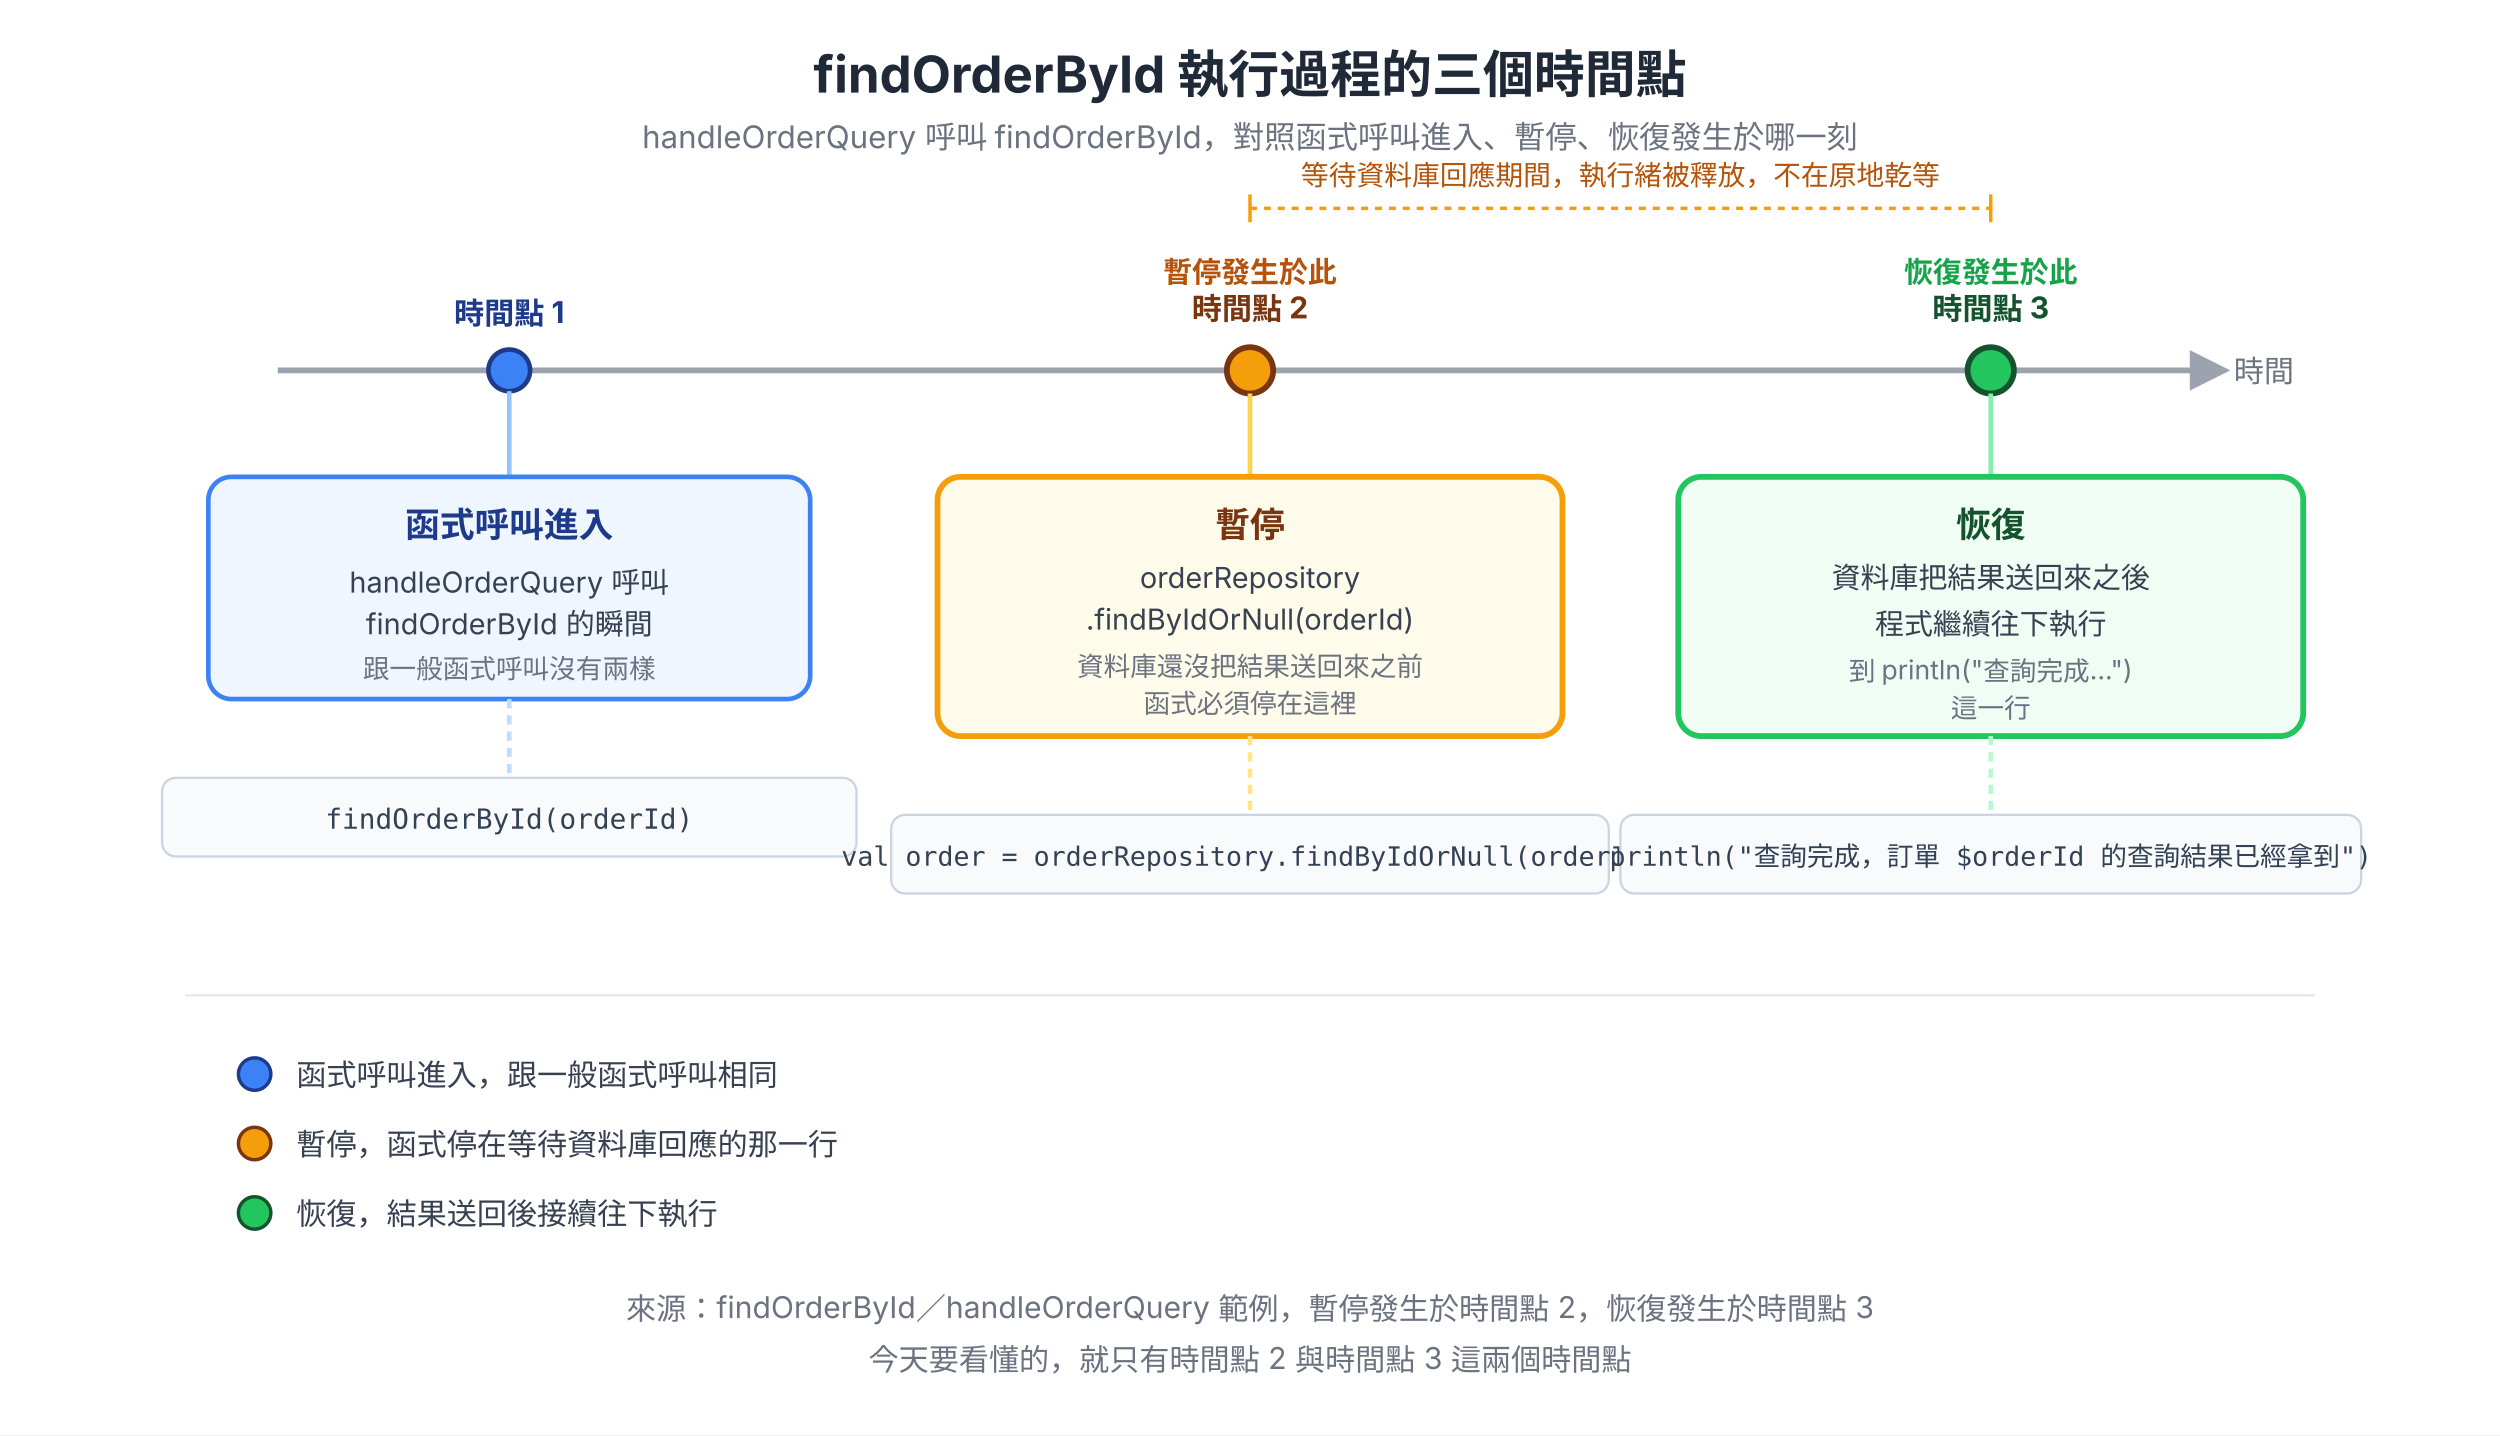
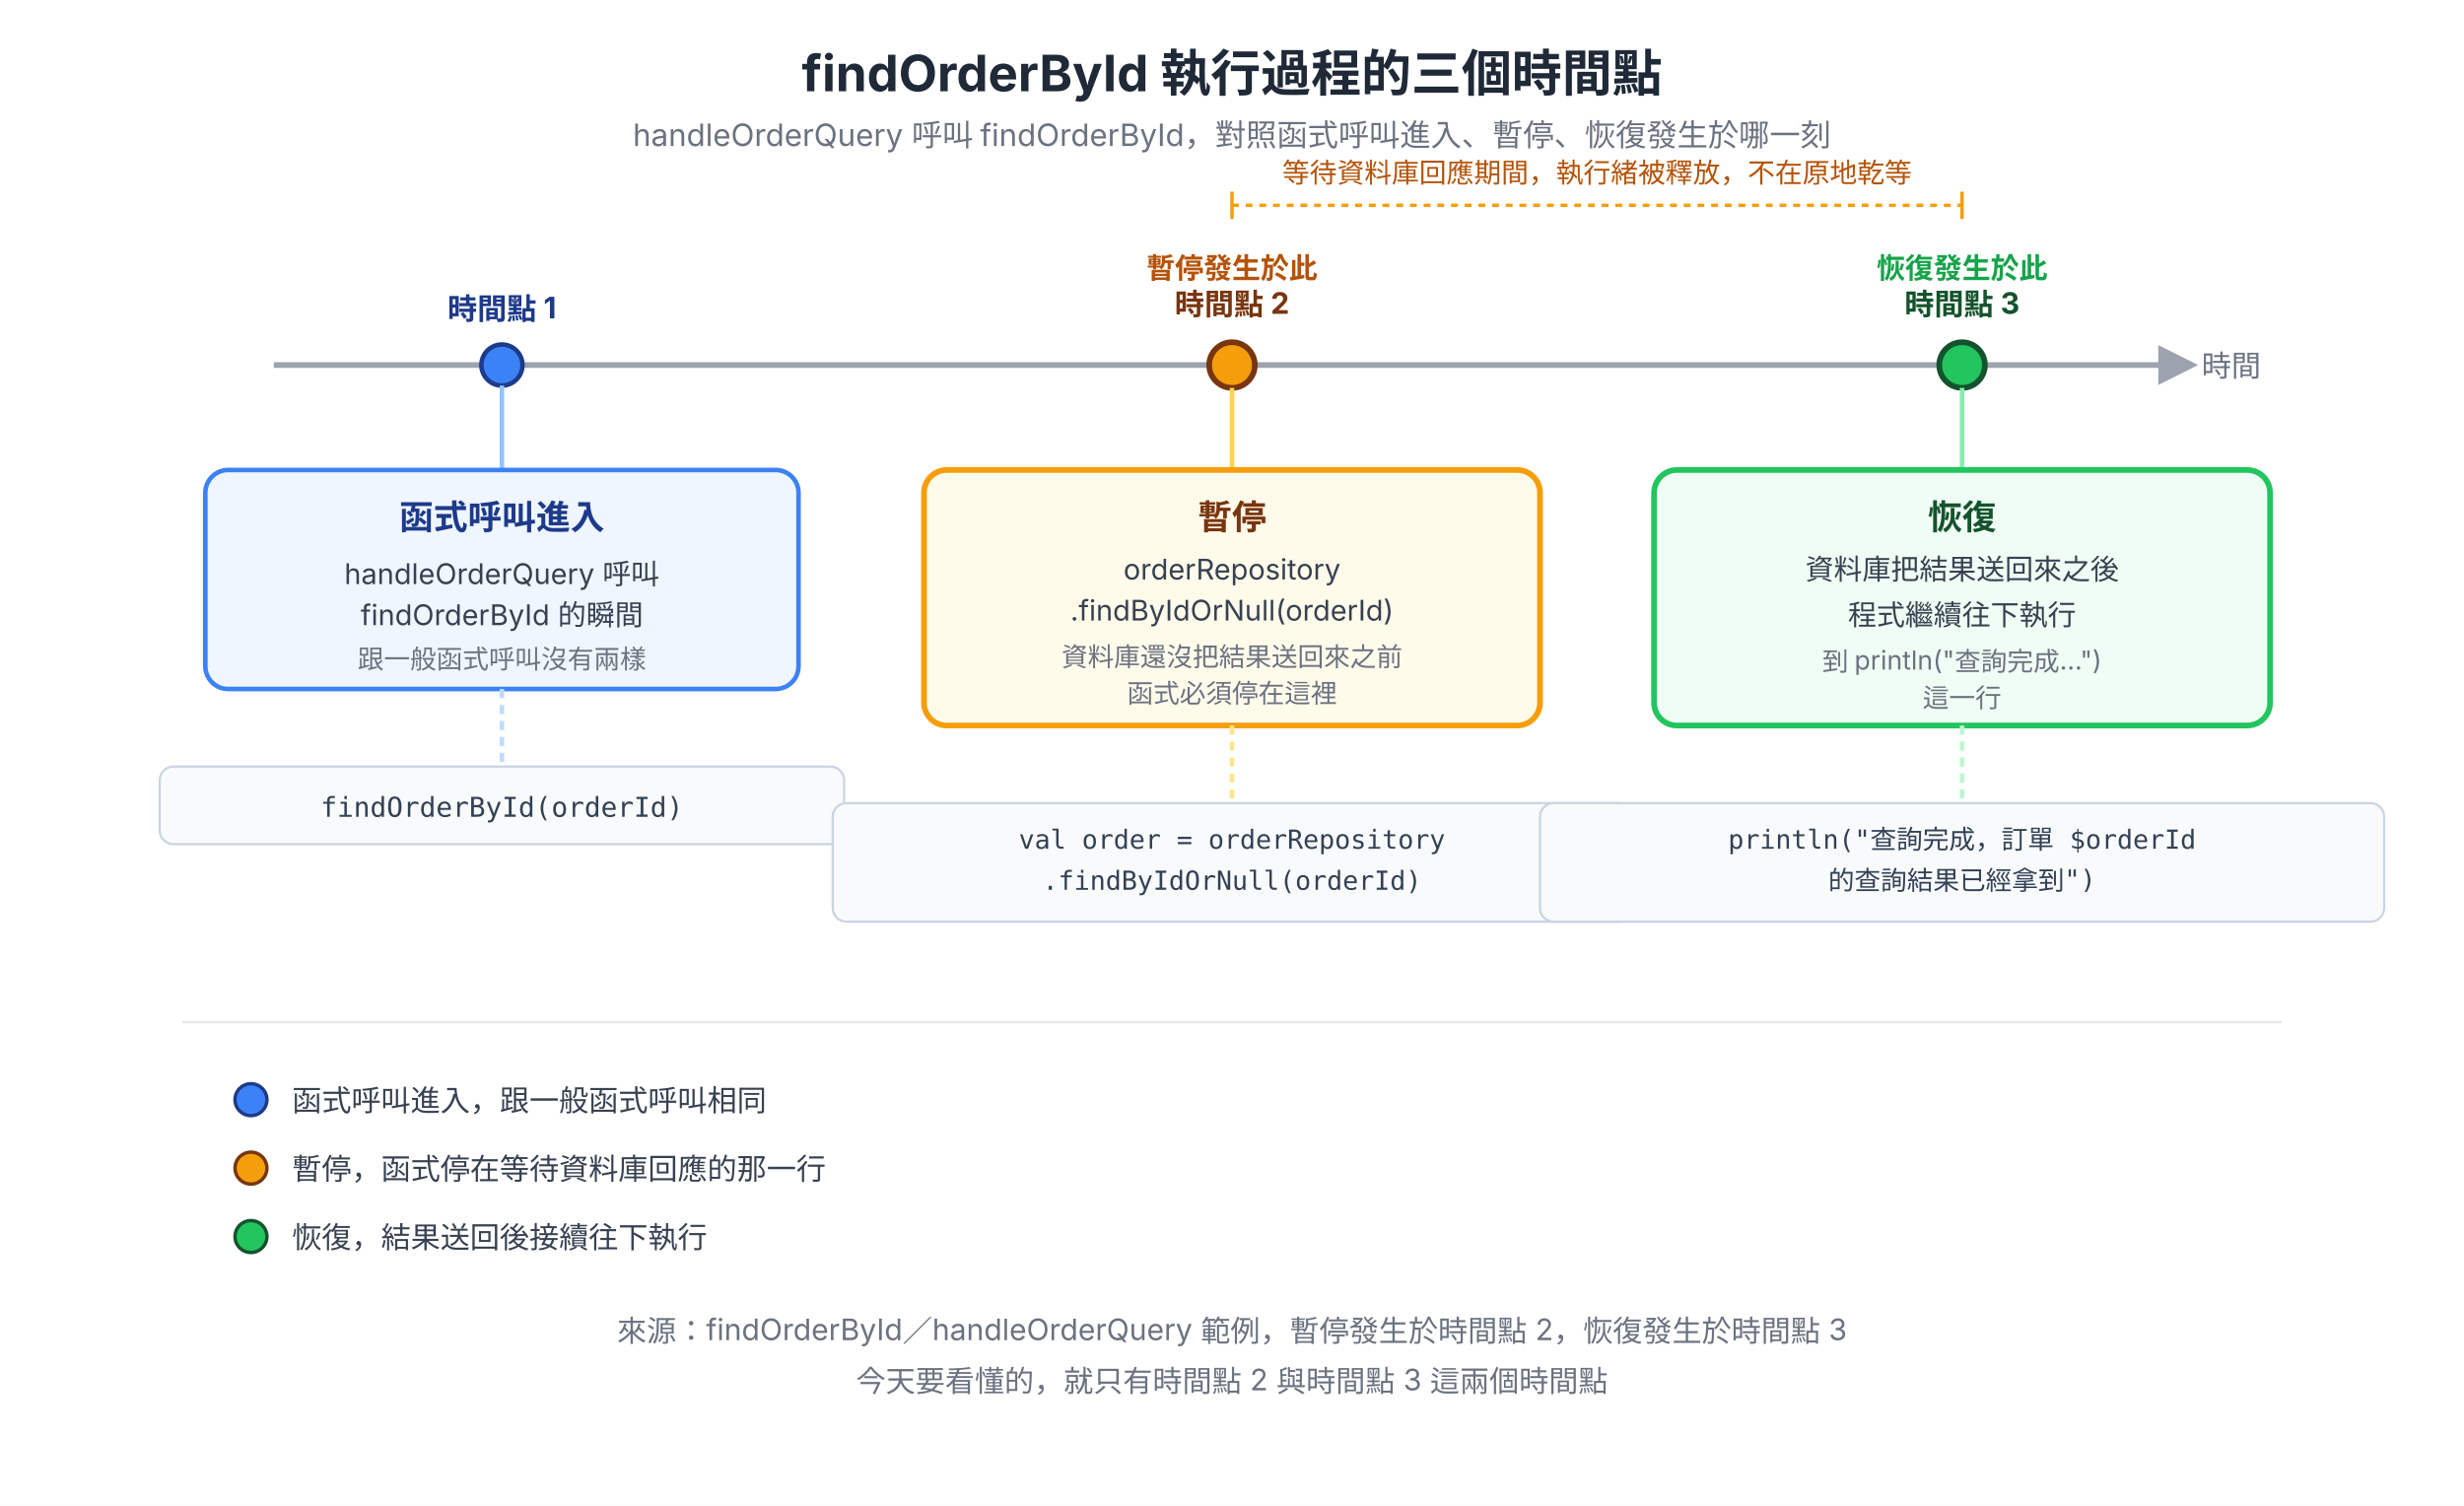
- <svg xmlns="http://www.w3.org/2000/svg" width="1080" height="620" viewBox="0 0 1080 620" font-family="'Noto Sans TC', 'PingFang TC', 'Microsoft JhengHei', -apple-system, sans-serif">
-   <rect x="0" y="0" width="1080" height="620" fill="#ffffff" />
+ <svg xmlns="http://www.w3.org/2000/svg" width="1080" height="660" viewBox="0 0 1080 660" font-family="'Noto Sans TC', 'PingFang TC', 'Microsoft JhengHei', -apple-system, sans-serif">
+   <rect x="0" y="0" width="1080" height="660" fill="#ffffff" />
  <text x="540" y="40" text-anchor="middle" font-size="22" font-weight="700" fill="#1f2937">findOrderById 執行過程的三個時間點</text>
  <text x="540" y="64" text-anchor="middle" font-size="13.5" fill="#6b7280">handleOrderQuery 呼叫 findOrderById，對照函式呼叫進入、暫停、恢復發生於哪一刻</text>
  <line x1="120" y1="160" x2="960" y2="160" stroke="#9ca3af" stroke-width="2.5" marker-end="url(#arrow)" />
  <text x="965" y="165" font-size="13" fill="#6b7280">時間</text>
  <circle cx="220" cy="160" r="9" fill="#3b82f6" stroke="#1e3a8a" stroke-width="2" />
  <text x="220" y="140" text-anchor="middle" font-size="13" font-weight="700" fill="#1e3a8a">時間點 1</text>
  <line x1="220" y1="169" x2="220" y2="206" stroke="#93c5fd" stroke-width="2" />
  <rect x="90" y="206" width="260" height="96" rx="10" fill="#eff6ff" stroke="#3b82f6" stroke-width="2" />
  <text x="220" y="232" text-anchor="middle" font-size="15" font-weight="700" fill="#1e3a8a">函式呼叫進入</text>
  <text x="220" y="256" text-anchor="middle" font-size="12.5" fill="#374151">handleOrderQuery 呼叫</text>
  <text x="220" y="274" text-anchor="middle" font-size="12.5" fill="#374151">findOrderById 的瞬間</text>
  <text x="220" y="293" text-anchor="middle" font-size="11.5" fill="#6b7280">跟一般函式呼叫沒有兩樣</text>
  <line x1="220" y1="302" x2="220" y2="336" stroke="#bfdbfe" stroke-width="2" stroke-dasharray="4,3" />
  <rect x="70" y="336" width="300" height="34" rx="6" fill="#f8fafc" stroke="#cbd5e1" stroke-width="1" />
  <text x="220" y="358" text-anchor="middle" font-size="12" font-family="Menlo, Consolas, monospace" fill="#334155">findOrderById(orderId)</text>
  <circle cx="540" cy="160" r="10" fill="#f59e0b" stroke="#78350f" stroke-width="2.5" />
  <text x="540" y="138" text-anchor="middle" font-size="13" font-weight="700" fill="#78350f">時間點 2</text>
  <text x="540" y="122" text-anchor="middle" font-size="12.5" font-weight="700" fill="#b45309">暫停發生於此</text>
  <line x1="540" y1="170" x2="540" y2="206" stroke="#fcd34d" stroke-width="2" />
  <rect x="405" y="206" width="270" height="112" rx="10" fill="#fffbeb" stroke="#f59e0b" stroke-width="2.5" />
  <text x="540" y="232" text-anchor="middle" font-size="15" font-weight="700" fill="#78350f">暫停</text>
  <text x="540" y="254" text-anchor="middle" font-size="12.5" fill="#374151">orderRepository</text>
  <text x="540" y="272" text-anchor="middle" font-size="12.5" fill="#374151">.findByIdOrNull(orderId)</text>
  <text x="540" y="292" text-anchor="middle" font-size="11.5" fill="#6b7280">資料庫還沒把結果送回來之前</text>
  <text x="540" y="308" text-anchor="middle" font-size="11.5" fill="#6b7280">函式必須停在這裡</text>
  <line x1="540" y1="318" x2="540" y2="352" stroke="#fde68a" stroke-width="2" stroke-dasharray="4,3" />
-   <rect x="385" y="352" width="310" height="34" rx="6" fill="#f8fafc" stroke="#cbd5e1" stroke-width="1" />
-   <text x="540" y="374" text-anchor="middle" font-size="11.5" font-family="Menlo, Consolas, monospace" fill="#334155">val order = orderRepository.findByIdOrNull(orderId)</text>
-   <line x1="540" y1="160" x2="540" y2="160" stroke="none" />
+   <rect x="365" y="352" width="350" height="52" rx="6" fill="#f8fafc" stroke="#cbd5e1" stroke-width="1" />
+   <text x="540" y="372" text-anchor="middle" font-size="11.5" font-family="Menlo, Consolas, monospace" fill="#334155">val order = orderRepository</text>
+   <text x="540" y="390" text-anchor="middle" font-size="11.5" font-family="Menlo, Consolas, monospace" fill="#334155">.findByIdOrNull(orderId)</text>
  <path d="M 540 90 L 860 90" stroke="#f59e0b" stroke-width="1.5" stroke-dasharray="3,3" />
  <line x1="540" y1="84" x2="540" y2="96" stroke="#f59e0b" stroke-width="1.5" />
  <line x1="860" y1="84" x2="860" y2="96" stroke="#f59e0b" stroke-width="1.5" />
  <text x="700" y="80" text-anchor="middle" font-size="12" fill="#b45309">等待資料庫回應期間，執行緒被釋放，不在原地乾等</text>
  <circle cx="860" cy="160" r="10" fill="#22c55e" stroke="#14532d" stroke-width="2.5" />
  <text x="860" y="138" text-anchor="middle" font-size="13" font-weight="700" fill="#14532d">時間點 3</text>
  <text x="860" y="122" text-anchor="middle" font-size="12.5" font-weight="700" fill="#16a34a">恢復發生於此</text>
  <line x1="860" y1="170" x2="860" y2="206" stroke="#86efac" stroke-width="2" />
  <rect x="725" y="206" width="270" height="112" rx="10" fill="#f0fdf4" stroke="#22c55e" stroke-width="2.5" />
  <text x="860" y="232" text-anchor="middle" font-size="15" font-weight="700" fill="#14532d">恢復</text>
  <text x="860" y="254" text-anchor="middle" font-size="12.5" fill="#374151">資料庫把結果送回來之後</text>
  <text x="860" y="274" text-anchor="middle" font-size="12.5" fill="#374151">程式繼續往下執行</text>
  <text x="860" y="294" text-anchor="middle" font-size="11.5" fill="#6b7280">到 println("查詢完成...")</text>
  <text x="860" y="310" text-anchor="middle" font-size="11.5" fill="#6b7280">這一行</text>
  <line x1="860" y1="318" x2="860" y2="352" stroke="#bbf7d0" stroke-width="2" stroke-dasharray="4,3" />
-   <rect x="700" y="352" width="320" height="34" rx="6" fill="#f8fafc" stroke="#cbd5e1" stroke-width="1" />
-   <text x="860" y="374" text-anchor="middle" font-size="11.5" font-family="Menlo, Consolas, monospace" fill="#334155">println("查詢完成，訂單 $orderId 的查詢結果已經拿到")</text>
-   <line x1="80" y1="430" x2="1000" y2="430" stroke="#e5e7eb" stroke-width="1" />
-   <circle cx="110" cy="464" r="7" fill="#3b82f6" stroke="#1e3a8a" stroke-width="1.5" />
-   <text x="128" y="469" font-size="13" fill="#374151">函式呼叫進入，跟一般函式呼叫相同</text>
-   <circle cx="110" cy="494" r="7" fill="#f59e0b" stroke="#78350f" stroke-width="1.5" />
-   <text x="128" y="499" font-size="13" fill="#374151">暫停，函式停在等待資料庫回應的那一行</text>
-   <circle cx="110" cy="524" r="7" fill="#22c55e" stroke="#14532d" stroke-width="1.5" />
-   <text x="128" y="529" font-size="13" fill="#374151">恢復，結果送回後接續往下執行</text>
-   <text x="540" y="570" text-anchor="middle" font-size="13" fill="#6b7280">來源：findOrderById／handleOrderQuery 範例，暫停發生於時間點 2，恢復發生於時間點 3</text>
-   <text x="540" y="592" text-anchor="middle" font-size="13" fill="#6b7280">今天要看懂的，就只有時間點 2 與時間點 3 這兩個時間點</text>
+   <rect x="675" y="352" width="370" height="52" rx="6" fill="#f8fafc" stroke="#cbd5e1" stroke-width="1" />
+   <text x="860" y="372" text-anchor="middle" font-size="11.5" font-family="Menlo, Consolas, monospace" fill="#334155">println("查詢完成，訂單 $orderId</text>
+   <text x="860" y="390" text-anchor="middle" font-size="11.5" font-family="Menlo, Consolas, monospace" fill="#334155">的查詢結果已經拿到")</text>
+   <line x1="80" y1="448" x2="1000" y2="448" stroke="#e5e7eb" stroke-width="1" />
+   <circle cx="110" cy="482" r="7" fill="#3b82f6" stroke="#1e3a8a" stroke-width="1.5" />
+   <text x="128" y="487" font-size="13" fill="#374151">函式呼叫進入，跟一般函式呼叫相同</text>
+   <circle cx="110" cy="512" r="7" fill="#f59e0b" stroke="#78350f" stroke-width="1.5" />
+   <text x="128" y="517" font-size="13" fill="#374151">暫停，函式停在等待資料庫回應的那一行</text>
+   <circle cx="110" cy="542" r="7" fill="#22c55e" stroke="#14532d" stroke-width="1.5" />
+   <text x="128" y="547" font-size="13" fill="#374151">恢復，結果送回後接續往下執行</text>
+   <text x="540" y="588" text-anchor="middle" font-size="13" fill="#6b7280">來源：findOrderById／handleOrderQuery 範例，暫停發生於時間點 2，恢復發生於時間點 3</text>
+   <text x="540" y="610" text-anchor="middle" font-size="13" fill="#6b7280">今天要看懂的，就只有時間點 2 與時間點 3 這兩個時間點</text>
  <defs>
    <marker id="arrow" viewBox="0 0 10 10" refX="8" refY="5" markerWidth="7" markerHeight="7" orient="auto-start-reverse">
      <path d="M 0 0 L 10 5 L 0 10 z" fill="#9ca3af" />
    </marker>
  </defs>
</svg>
